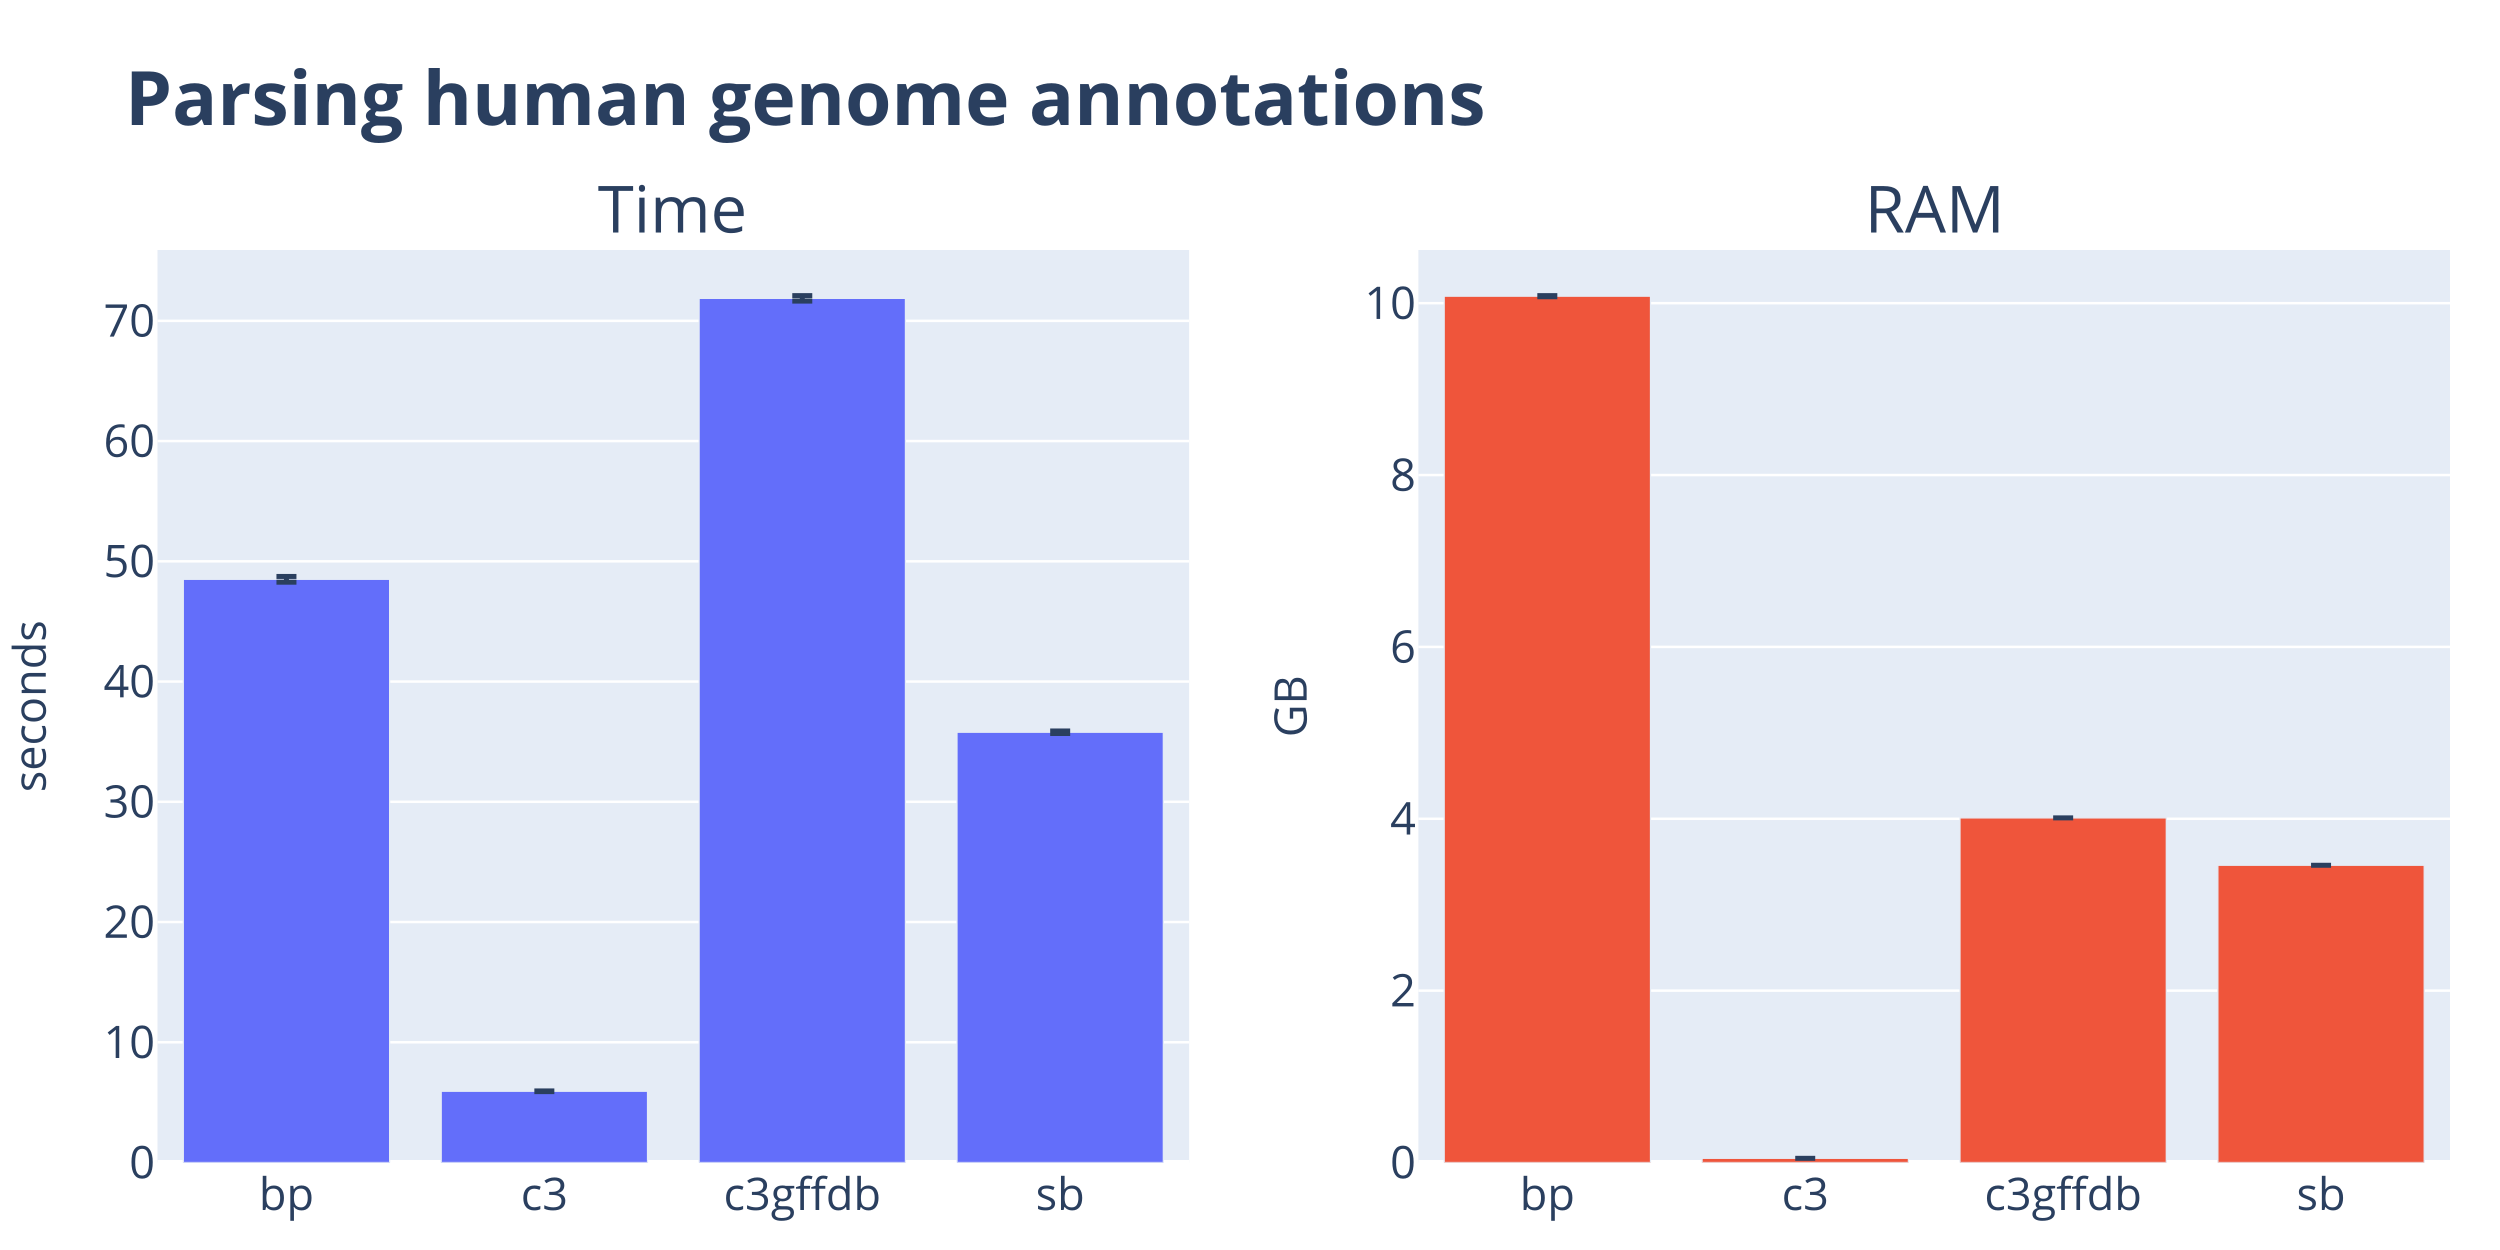
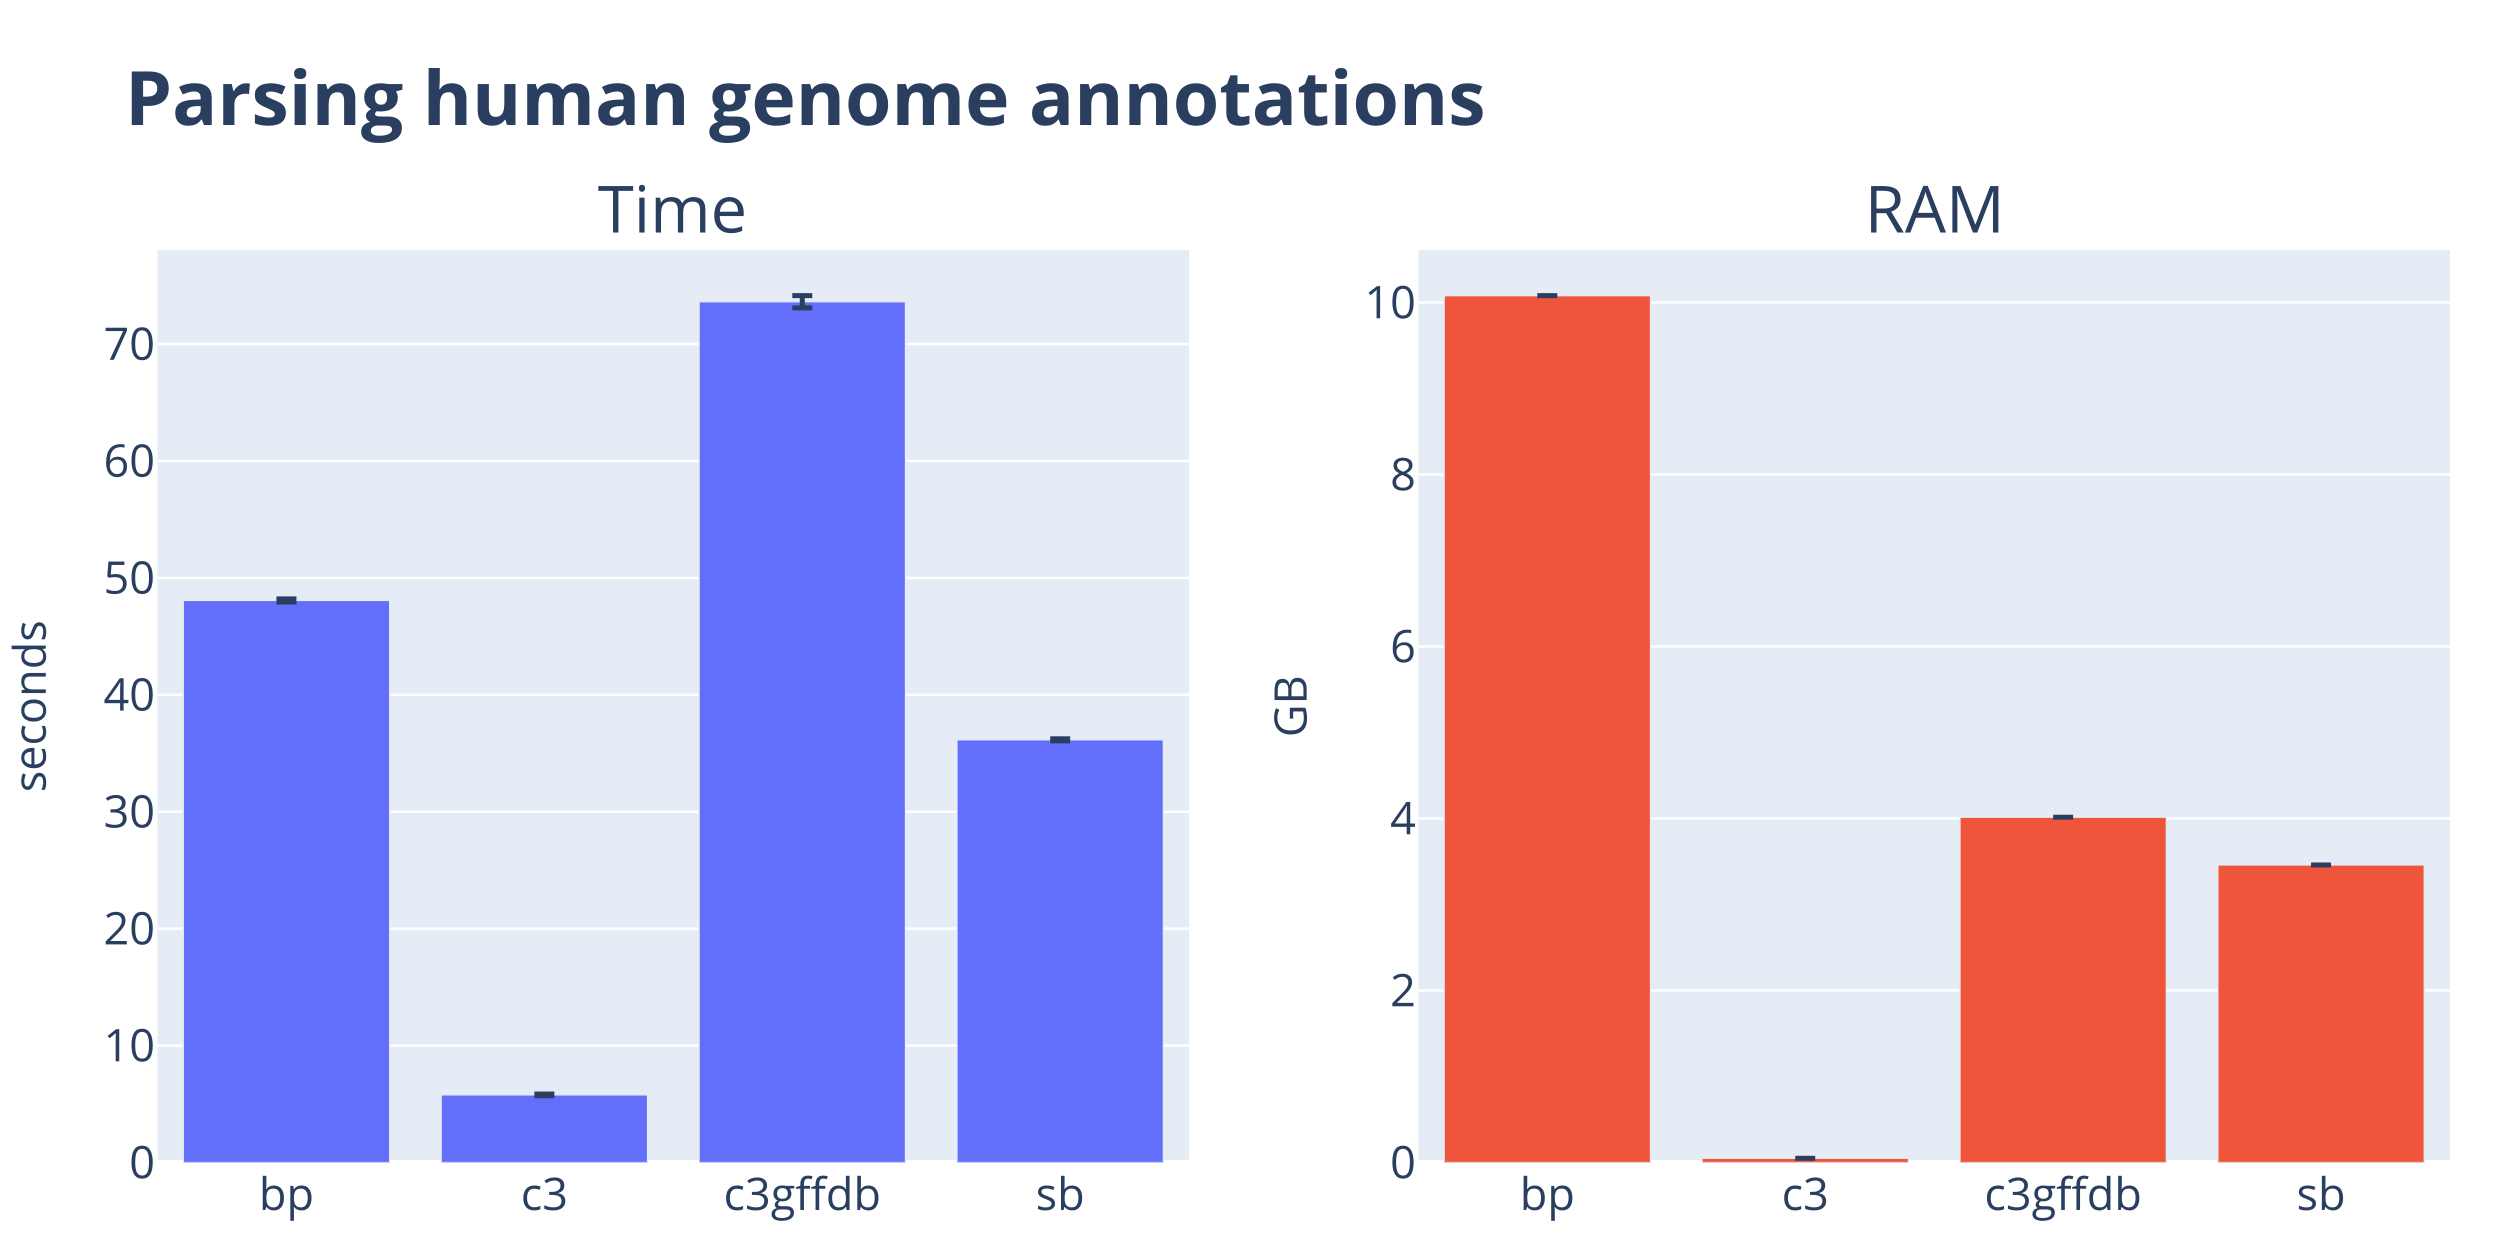
<svg xmlns="http://www.w3.org/2000/svg" class="main-svg" width="1000" height="500" style="" viewBox="0 0 1000 500">
  <rect x="0" y="0" width="1000" height="500" style="fill: rgb(255, 255, 255); fill-opacity: 1;" />
-   <defs id="defs-66a422">
+   <defs id="defs-f464f1">
    <g class="clips">
-       <clipPath id="clip66a422xyplot" class="plotclip">
+       <clipPath id="clipf464f1xyplot" class="plotclip">
        <rect width="412.65" height="365" />
      </clipPath>
-       <clipPath id="clip66a422x2y2plot" class="plotclip">
+       <clipPath id="clipf464f1x2y2plot" class="plotclip">
        <rect width="412.65" height="365" />
      </clipPath>
-       <clipPath class="axesclip" id="clip66a422x">
+       <clipPath class="axesclip" id="clipf464f1x">
        <rect x="63" y="0" width="412.65" height="500" />
      </clipPath>
-       <clipPath class="axesclip" id="clip66a422y">
+       <clipPath class="axesclip" id="clipf464f1y">
        <rect x="0" y="100" width="1000" height="365" />
      </clipPath>
-       <clipPath class="axesclip" id="clip66a422xy">
+       <clipPath class="axesclip" id="clipf464f1xy">
        <rect x="63" y="100" width="412.65" height="365" />
      </clipPath>
-       <clipPath class="axesclip" id="clip66a422y2">
+       <clipPath class="axesclip" id="clipf464f1y2">
        <rect x="0" y="100" width="1000" height="365" />
      </clipPath>
-       <clipPath class="axesclip" id="clip66a422xy2">
+       <clipPath class="axesclip" id="clipf464f1xy2">
        <rect x="63" y="100" width="412.65" height="365" />
      </clipPath>
-       <clipPath class="axesclip" id="clip66a422x2">
+       <clipPath class="axesclip" id="clipf464f1x2">
        <rect x="567.35" y="0" width="412.65" height="500" />
      </clipPath>
-       <clipPath class="axesclip" id="clip66a422x2y">
+       <clipPath class="axesclip" id="clipf464f1x2y">
        <rect x="567.35" y="100" width="412.65" height="365" />
      </clipPath>
-       <clipPath class="axesclip" id="clip66a422x2y2">
+       <clipPath class="axesclip" id="clipf464f1x2y2">
        <rect x="567.35" y="100" width="412.65" height="365" />
      </clipPath>
    </g>
    <g class="gradients" />
    <g class="patterns" />
  </defs>
  <g class="bglayer">
    <rect class="bg" x="63" y="100" width="412.65" height="365" style="fill: rgb(229, 236, 246); fill-opacity: 1; stroke-width: 0;" />
    <rect class="bg" x="567.35" y="100" width="412.65" height="365" style="fill: rgb(229, 236, 246); fill-opacity: 1; stroke-width: 0;" />
  </g>
  <g class="layer-below">
    <g class="imagelayer" />
    <g class="shapelayer" />
  </g>
  <g class="cartesianlayer">
    <g class="subplot xy">
      <g class="layer-subplot">
        <g class="shapelayer" />
        <g class="imagelayer" />
      </g>
      <g class="minor-gridlayer">
        <g class="x" />
        <g class="y" />
      </g>
      <g class="gridlayer">
        <g class="x" />
        <g class="y">
-           <path class="ygrid crisp" transform="translate(0,416.91)" d="M63,0h412.65" style="stroke: rgb(255, 255, 255); stroke-opacity: 1; stroke-width: 1px;" />
-           <path class="ygrid crisp" transform="translate(0,368.81)" d="M63,0h412.65" style="stroke: rgb(255, 255, 255); stroke-opacity: 1; stroke-width: 1px;" />
-           <path class="ygrid crisp" transform="translate(0,320.72)" d="M63,0h412.65" style="stroke: rgb(255, 255, 255); stroke-opacity: 1; stroke-width: 1px;" />
-           <path class="ygrid crisp" transform="translate(0,272.62)" d="M63,0h412.65" style="stroke: rgb(255, 255, 255); stroke-opacity: 1; stroke-width: 1px;" />
-           <path class="ygrid crisp" transform="translate(0,224.53)" d="M63,0h412.65" style="stroke: rgb(255, 255, 255); stroke-opacity: 1; stroke-width: 1px;" />
-           <path class="ygrid crisp" transform="translate(0,176.43)" d="M63,0h412.65" style="stroke: rgb(255, 255, 255); stroke-opacity: 1; stroke-width: 1px;" />
-           <path class="ygrid crisp" transform="translate(0,128.34)" d="M63,0h412.65" style="stroke: rgb(255, 255, 255); stroke-opacity: 1; stroke-width: 1px;" />
+           <path class="ygrid crisp" transform="translate(0,418.23)" d="M63,0h412.65" style="stroke: rgb(255, 255, 255); stroke-opacity: 1; stroke-width: 1px;" />
+           <path class="ygrid crisp" transform="translate(0,371.46)" d="M63,0h412.65" style="stroke: rgb(255, 255, 255); stroke-opacity: 1; stroke-width: 1px;" />
+           <path class="ygrid crisp" transform="translate(0,324.7)" d="M63,0h412.65" style="stroke: rgb(255, 255, 255); stroke-opacity: 1; stroke-width: 1px;" />
+           <path class="ygrid crisp" transform="translate(0,277.93)" d="M63,0h412.65" style="stroke: rgb(255, 255, 255); stroke-opacity: 1; stroke-width: 1px;" />
+           <path class="ygrid crisp" transform="translate(0,231.16)" d="M63,0h412.65" style="stroke: rgb(255, 255, 255); stroke-opacity: 1; stroke-width: 1px;" />
+           <path class="ygrid crisp" transform="translate(0,184.39)" d="M63,0h412.65" style="stroke: rgb(255, 255, 255); stroke-opacity: 1; stroke-width: 1px;" />
+           <path class="ygrid crisp" transform="translate(0,137.63)" d="M63,0h412.65" style="stroke: rgb(255, 255, 255); stroke-opacity: 1; stroke-width: 1px;" />
        </g>
      </g>
      <g class="zerolinelayer">
        <path class="yzl zl crisp" transform="translate(0,465)" d="M63,0h412.65" style="stroke: rgb(255, 255, 255); stroke-opacity: 1; stroke-width: 2px;" />
      </g>
      <g class="layer-between">
        <g class="shapelayer" />
        <g class="imagelayer" />
      </g>
      <path class="xlines-below" />
      <path class="ylines-below" />
      <g class="overlines-below" />
      <g class="xaxislayer-below" />
      <g class="yaxislayer-below" />
      <g class="overaxes-below" />
      <g class="overplot">
-         <g class="xy" transform="translate(63,100)" clip-path="url(#clip66a422xyplot)">
+         <g class="xy" transform="translate(63,100)" clip-path="url(#clipf464f1xyplot)">
          <g class="barlayer mlayer">
            <g class="trace bars" style="opacity: 1;">
              <g class="points">
                <g class="point">
-                   <path d="M10.32,365V131.73H92.85V365Z" style="vector-effect: none; opacity: 1; stroke-width: 0.5px; fill: rgb(99, 110, 250); fill-opacity: 1; stroke: rgb(229, 236, 246); stroke-opacity: 1;" />
-                 </g>
-                 <g class="point">
-                   <path d="M113.48,365V336.51H196.01V365Z" style="vector-effect: none; opacity: 1; stroke-width: 0.5px; fill: rgb(99, 110, 250); fill-opacity: 1; stroke: rgb(229, 236, 246); stroke-opacity: 1;" />
-                 </g>
-                 <g class="point">
-                   <path d="M216.64,365V19.35H299.17V365Z" style="vector-effect: none; opacity: 1; stroke-width: 0.5px; fill: rgb(99, 110, 250); fill-opacity: 1; stroke: rgb(229, 236, 246); stroke-opacity: 1;" />
-                 </g>
-                 <g class="point">
-                   <path d="M319.8,365V192.89H402.33V365Z" style="vector-effect: none; opacity: 1; stroke-width: 0.5px; fill: rgb(99, 110, 250); fill-opacity: 1; stroke: rgb(229, 236, 246); stroke-opacity: 1;" />
-                 </g>
-               </g>
-               <g class="errorbar" style="opacity: 1;">
-                 <path class="yerror" d="M47.58,130.58h8m-4,0V132.88m-4,0h8" style="vector-effect: none; stroke-width: 2px; stroke: rgb(42, 63, 95); stroke-opacity: 1;" />
-               </g>
-               <g class="errorbar" style="opacity: 1;">
-                 <path class="yerror" d="M150.74,336.37h8m-4,0V336.65m-4,0h8" style="vector-effect: none; stroke-width: 2px; stroke: rgb(42, 63, 95); stroke-opacity: 1;" />
-               </g>
-               <g class="errorbar" style="opacity: 1;">
-                 <path class="yerror" d="M253.91,18.25h8m-4,0V20.44m-4,0h8" style="vector-effect: none; stroke-width: 2px; stroke: rgb(42, 63, 95); stroke-opacity: 1;" />
-               </g>
-               <g class="errorbar" style="opacity: 1;">
-                 <path class="yerror" d="M357.07,192.39h8m-4,0V193.4m-4,0h8" style="vector-effect: none; stroke-width: 2px; stroke: rgb(42, 63, 95); stroke-opacity: 1;" />
+                   <path d="M10.32,365V140.18H92.85V365Z" style="vector-effect: none; opacity: 1; stroke-width: 0.5px; fill: rgb(99, 110, 250); fill-opacity: 1; stroke: rgb(229, 236, 246); stroke-opacity: 1;" />
+                 </g>
+                 <g class="point">
+                   <path d="M113.48,365V337.95H196.01V365Z" style="vector-effect: none; opacity: 1; stroke-width: 0.5px; fill: rgb(99, 110, 250); fill-opacity: 1; stroke: rgb(229, 236, 246); stroke-opacity: 1;" />
+                 </g>
+                 <g class="point">
+                   <path d="M216.64,365V20.7H299.17V365Z" style="vector-effect: none; opacity: 1; stroke-width: 0.5px; fill: rgb(99, 110, 250); fill-opacity: 1; stroke: rgb(229, 236, 246); stroke-opacity: 1;" />
+                 </g>
+                 <g class="point">
+                   <path d="M319.8,365V195.94H402.33V365Z" style="vector-effect: none; opacity: 1; stroke-width: 0.5px; fill: rgb(99, 110, 250); fill-opacity: 1; stroke: rgb(229, 236, 246); stroke-opacity: 1;" />
+                 </g>
+               </g>
+               <g class="errorbar" style="opacity: 1;">
+                 <path class="yerror" d="M47.58,139.56h8m-4,0V140.8m-4,0h8" style="vector-effect: none; stroke-width: 2px; stroke: rgb(42, 63, 95); stroke-opacity: 1;" />
+               </g>
+               <g class="errorbar" style="opacity: 1;">
+                 <path class="yerror" d="M150.74,337.61h8m-4,0V338.29m-4,0h8" style="vector-effect: none; stroke-width: 2px; stroke: rgb(42, 63, 95); stroke-opacity: 1;" />
+               </g>
+               <g class="errorbar" style="opacity: 1;">
+                 <path class="yerror" d="M253.91,18.25h8m-4,0V23.16m-4,0h8" style="vector-effect: none; stroke-width: 2px; stroke: rgb(42, 63, 95); stroke-opacity: 1;" />
+               </g>
+               <g class="errorbar" style="opacity: 1;">
+                 <path class="yerror" d="M357.07,195.52h8m-4,0V196.36m-4,0h8" style="vector-effect: none; stroke-width: 2px; stroke: rgb(42, 63, 95); stroke-opacity: 1;" />
              </g>
            </g>
          </g>
        </g>
      </g>
      <g class="zerolinelayer-above" />
      <path class="xlines-above crisp" d="M0,0" style="fill: none;" />
      <path class="ylines-above crisp" d="M0,0" style="fill: none;" />
      <g class="overlines-above" />
      <g class="xaxislayer-above">
        <g class="xtick">
          <text text-anchor="middle" x="0" y="484" transform="translate(114.58,0)" style="font-family: 'Open Sans', verdana, arial, sans-serif; font-size: 18px; fill: rgb(42, 63, 95); fill-opacity: 1; white-space: pre;">bp</text>
        </g>
        <g class="xtick">
          <text text-anchor="middle" x="0" y="484" transform="translate(217.74,0)" style="font-family: 'Open Sans', verdana, arial, sans-serif; font-size: 18px; fill: rgb(42, 63, 95); fill-opacity: 1; white-space: pre;">c3</text>
        </g>
        <g class="xtick">
          <text text-anchor="middle" x="0" y="484" transform="translate(320.91,0)" style="font-family: 'Open Sans', verdana, arial, sans-serif; font-size: 18px; fill: rgb(42, 63, 95); fill-opacity: 1; white-space: pre;">c3gffdb</text>
        </g>
        <g class="xtick">
          <text text-anchor="middle" x="0" y="484" transform="translate(424.07,0)" style="font-family: 'Open Sans', verdana, arial, sans-serif; font-size: 18px; fill: rgb(42, 63, 95); fill-opacity: 1; white-space: pre;">sb</text>
        </g>
      </g>
      <g class="yaxislayer-above">
        <g class="ytick">
          <text text-anchor="end" x="62" y="6.3" transform="translate(0,465)" style="font-family: 'Open Sans', verdana, arial, sans-serif; font-size: 18px; fill: rgb(42, 63, 95); fill-opacity: 1; white-space: pre;">0</text>
        </g>
        <g class="ytick">
-           <text text-anchor="end" x="62" y="6.3" style="font-family: 'Open Sans', verdana, arial, sans-serif; font-size: 18px; fill: rgb(42, 63, 95); fill-opacity: 1; white-space: pre;" transform="translate(0,416.91)">10</text>
-         </g>
-         <g class="ytick">
-           <text text-anchor="end" x="62" y="6.3" style="font-family: 'Open Sans', verdana, arial, sans-serif; font-size: 18px; fill: rgb(42, 63, 95); fill-opacity: 1; white-space: pre;" transform="translate(0,368.81)">20</text>
-         </g>
-         <g class="ytick">
-           <text text-anchor="end" x="62" y="6.3" style="font-family: 'Open Sans', verdana, arial, sans-serif; font-size: 18px; fill: rgb(42, 63, 95); fill-opacity: 1; white-space: pre;" transform="translate(0,320.72)">30</text>
-         </g>
-         <g class="ytick">
-           <text text-anchor="end" x="62" y="6.3" style="font-family: 'Open Sans', verdana, arial, sans-serif; font-size: 18px; fill: rgb(42, 63, 95); fill-opacity: 1; white-space: pre;" transform="translate(0,272.62)">40</text>
-         </g>
-         <g class="ytick">
-           <text text-anchor="end" x="62" y="6.3" style="font-family: 'Open Sans', verdana, arial, sans-serif; font-size: 18px; fill: rgb(42, 63, 95); fill-opacity: 1; white-space: pre;" transform="translate(0,224.53)">50</text>
-         </g>
-         <g class="ytick">
-           <text text-anchor="end" x="62" y="6.3" style="font-family: 'Open Sans', verdana, arial, sans-serif; font-size: 18px; fill: rgb(42, 63, 95); fill-opacity: 1; white-space: pre;" transform="translate(0,176.43)">60</text>
-         </g>
-         <g class="ytick">
-           <text text-anchor="end" x="62" y="6.3" style="font-family: 'Open Sans', verdana, arial, sans-serif; font-size: 18px; fill: rgb(42, 63, 95); fill-opacity: 1; white-space: pre;" transform="translate(0,128.34)">70</text>
+           <text text-anchor="end" x="62" y="6.3" style="font-family: 'Open Sans', verdana, arial, sans-serif; font-size: 18px; fill: rgb(42, 63, 95); fill-opacity: 1; white-space: pre;" transform="translate(0,418.23)">10</text>
+         </g>
+         <g class="ytick">
+           <text text-anchor="end" x="62" y="6.3" style="font-family: 'Open Sans', verdana, arial, sans-serif; font-size: 18px; fill: rgb(42, 63, 95); fill-opacity: 1; white-space: pre;" transform="translate(0,371.46)">20</text>
+         </g>
+         <g class="ytick">
+           <text text-anchor="end" x="62" y="6.3" style="font-family: 'Open Sans', verdana, arial, sans-serif; font-size: 18px; fill: rgb(42, 63, 95); fill-opacity: 1; white-space: pre;" transform="translate(0,324.7)">30</text>
+         </g>
+         <g class="ytick">
+           <text text-anchor="end" x="62" y="6.3" style="font-family: 'Open Sans', verdana, arial, sans-serif; font-size: 18px; fill: rgb(42, 63, 95); fill-opacity: 1; white-space: pre;" transform="translate(0,277.93)">40</text>
+         </g>
+         <g class="ytick">
+           <text text-anchor="end" x="62" y="6.3" style="font-family: 'Open Sans', verdana, arial, sans-serif; font-size: 18px; fill: rgb(42, 63, 95); fill-opacity: 1; white-space: pre;" transform="translate(0,231.16)">50</text>
+         </g>
+         <g class="ytick">
+           <text text-anchor="end" x="62" y="6.3" style="font-family: 'Open Sans', verdana, arial, sans-serif; font-size: 18px; fill: rgb(42, 63, 95); fill-opacity: 1; white-space: pre;" transform="translate(0,184.39)">60</text>
+         </g>
+         <g class="ytick">
+           <text text-anchor="end" x="62" y="6.3" style="font-family: 'Open Sans', verdana, arial, sans-serif; font-size: 18px; fill: rgb(42, 63, 95); fill-opacity: 1; white-space: pre;" transform="translate(0,137.63)">70</text>
        </g>
      </g>
      <g class="overaxes-above" />
    </g>
    <g class="subplot x2y2">
      <g class="layer-subplot">
        <g class="shapelayer" />
        <g class="imagelayer" />
      </g>
      <g class="minor-gridlayer">
        <g class="x2" />
        <g class="y2" />
      </g>
      <g class="gridlayer">
        <g class="x2" />
        <g class="y2">
-           <path class="y2grid crisp" transform="translate(0,396.25)" d="M567.35,0h412.65" style="stroke: rgb(255, 255, 255); stroke-opacity: 1; stroke-width: 1px;" />
-           <path class="y2grid crisp" transform="translate(0,327.51)" d="M567.35,0h412.65" style="stroke: rgb(255, 255, 255); stroke-opacity: 1; stroke-width: 1px;" />
-           <path class="y2grid crisp" transform="translate(0,258.76)" d="M567.35,0h412.65" style="stroke: rgb(255, 255, 255); stroke-opacity: 1; stroke-width: 1px;" />
-           <path class="y2grid crisp" transform="translate(0,190.02)" d="M567.35,0h412.65" style="stroke: rgb(255, 255, 255); stroke-opacity: 1; stroke-width: 1px;" />
-           <path class="y2grid crisp" transform="translate(0,121.27)" d="M567.35,0h412.65" style="stroke: rgb(255, 255, 255); stroke-opacity: 1; stroke-width: 1px;" />
+           <path class="y2grid crisp" transform="translate(0,396.2)" d="M567.35,0h412.65" style="stroke: rgb(255, 255, 255); stroke-opacity: 1; stroke-width: 1px;" />
+           <path class="y2grid crisp" transform="translate(0,327.4)" d="M567.35,0h412.65" style="stroke: rgb(255, 255, 255); stroke-opacity: 1; stroke-width: 1px;" />
+           <path class="y2grid crisp" transform="translate(0,258.6)" d="M567.35,0h412.65" style="stroke: rgb(255, 255, 255); stroke-opacity: 1; stroke-width: 1px;" />
+           <path class="y2grid crisp" transform="translate(0,189.8)" d="M567.35,0h412.65" style="stroke: rgb(255, 255, 255); stroke-opacity: 1; stroke-width: 1px;" />
+           <path class="y2grid crisp" transform="translate(0,121)" d="M567.35,0h412.65" style="stroke: rgb(255, 255, 255); stroke-opacity: 1; stroke-width: 1px;" />
        </g>
      </g>
      <g class="zerolinelayer">
        <path class="y2zl zl crisp" transform="translate(0,465)" d="M567.35,0h412.65" style="stroke: rgb(255, 255, 255); stroke-opacity: 1; stroke-width: 2px;" />
      </g>
      <g class="layer-between">
        <g class="shapelayer" />
        <g class="imagelayer" />
      </g>
      <path class="xlines-below" />
      <path class="ylines-below" />
      <g class="overlines-below" />
      <g class="xaxislayer-below" />
      <g class="yaxislayer-below" />
      <g class="overaxes-below" />
      <g class="overplot">
-         <g class="x2y2" transform="translate(567.35,100)" clip-path="url(#clip66a422x2y2plot)">
+         <g class="x2y2" transform="translate(567.35,100)" clip-path="url(#clipf464f1x2y2plot)">
          <g class="barlayer mlayer">
            <g class="trace bars" style="opacity: 1;">
              <g class="points">
                <g class="point">
-                   <path d="M10.32,365V18.47H92.85V365Z" style="vector-effect: none; opacity: 1; stroke-width: 0.5px; fill: rgb(239, 85, 59); fill-opacity: 1; stroke: rgb(229, 236, 246); stroke-opacity: 1;" />
-                 </g>
-                 <g class="point">
-                   <path d="M113.48,365V363.33H196.01V365Z" style="vector-effect: none; opacity: 1; stroke-width: 0.5px; fill: rgb(239, 85, 59); fill-opacity: 1; stroke: rgb(229, 236, 246); stroke-opacity: 1;" />
-                 </g>
-                 <g class="point">
-                   <path d="M216.64,365V227.15H299.17V365Z" style="vector-effect: none; opacity: 1; stroke-width: 0.5px; fill: rgb(239, 85, 59); fill-opacity: 1; stroke: rgb(229, 236, 246); stroke-opacity: 1;" />
-                 </g>
-                 <g class="point">
-                   <path d="M319.8,365V246.11H402.33V365Z" style="vector-effect: none; opacity: 1; stroke-width: 0.5px; fill: rgb(239, 85, 59); fill-opacity: 1; stroke: rgb(229, 236, 246); stroke-opacity: 1;" />
-                 </g>
-               </g>
-               <g class="errorbar" style="opacity: 1;">
-                 <path class="yerror" d="M47.58,18.25h8m-4,0V18.7m-4,0h8" style="vector-effect: none; stroke-width: 2px; stroke: rgb(42, 63, 95); stroke-opacity: 1;" />
-               </g>
-               <g class="errorbar" style="opacity: 1;">
-                 <path class="yerror" d="M150.74,363.33h8m-4,0V363.33m-4,0h8" style="vector-effect: none; stroke-width: 2px; stroke: rgb(42, 63, 95); stroke-opacity: 1;" />
-               </g>
-               <g class="errorbar" style="opacity: 1;">
-                 <path class="yerror" d="M253.91,227.15h8m-4,0V227.15m-4,0h8" style="vector-effect: none; stroke-width: 2px; stroke: rgb(42, 63, 95); stroke-opacity: 1;" />
-               </g>
-               <g class="errorbar" style="opacity: 1;">
-                 <path class="yerror" d="M357.07,246.11h8m-4,0V246.11m-4,0h8" style="vector-effect: none; stroke-width: 2px; stroke: rgb(42, 63, 95); stroke-opacity: 1;" />
+                   <path d="M10.32,365V18.27H92.85V365Z" style="vector-effect: none; opacity: 1; stroke-width: 0.5px; fill: rgb(239, 85, 59); fill-opacity: 1; stroke: rgb(229, 236, 246); stroke-opacity: 1;" />
+                 </g>
+                 <g class="point">
+                   <path d="M113.48,365V363.32H196.01V365Z" style="vector-effect: none; opacity: 1; stroke-width: 0.5px; fill: rgb(239, 85, 59); fill-opacity: 1; stroke: rgb(229, 236, 246); stroke-opacity: 1;" />
+                 </g>
+                 <g class="point">
+                   <path d="M216.64,365V226.89H299.17V365Z" style="vector-effect: none; opacity: 1; stroke-width: 0.5px; fill: rgb(239, 85, 59); fill-opacity: 1; stroke: rgb(229, 236, 246); stroke-opacity: 1;" />
+                 </g>
+                 <g class="point">
+                   <path d="M319.8,365V245.99H402.33V365Z" style="vector-effect: none; opacity: 1; stroke-width: 0.5px; fill: rgb(239, 85, 59); fill-opacity: 1; stroke: rgb(229, 236, 246); stroke-opacity: 1;" />
+                 </g>
+               </g>
+               <g class="errorbar" style="opacity: 1;">
+                 <path class="yerror" d="M47.58,18.25h8m-4,0V18.3m-4,0h8" style="vector-effect: none; stroke-width: 2px; stroke: rgb(42, 63, 95); stroke-opacity: 1;" />
+               </g>
+               <g class="errorbar" style="opacity: 1;">
+                 <path class="yerror" d="M150.74,363.32h8m-4,0V363.32m-4,0h8" style="vector-effect: none; stroke-width: 2px; stroke: rgb(42, 63, 95); stroke-opacity: 1;" />
+               </g>
+               <g class="errorbar" style="opacity: 1;">
+                 <path class="yerror" d="M253.91,226.89h8m-4,0V226.89m-4,0h8" style="vector-effect: none; stroke-width: 2px; stroke: rgb(42, 63, 95); stroke-opacity: 1;" />
+               </g>
+               <g class="errorbar" style="opacity: 1;">
+                 <path class="yerror" d="M357.07,245.99h8m-4,0V245.99m-4,0h8" style="vector-effect: none; stroke-width: 2px; stroke: rgb(42, 63, 95); stroke-opacity: 1;" />
              </g>
            </g>
          </g>
        </g>
      </g>
      <g class="zerolinelayer-above" />
      <path class="xlines-above crisp" d="M0,0" style="fill: none;" />
      <path class="ylines-above crisp" d="M0,0" style="fill: none;" />
      <g class="overlines-above" />
      <g class="xaxislayer-above">
        <g class="x2tick">
          <text text-anchor="middle" x="0" y="484" transform="translate(618.93,0)" style="font-family: 'Open Sans', verdana, arial, sans-serif; font-size: 18px; fill: rgb(42, 63, 95); fill-opacity: 1; white-space: pre;">bp</text>
        </g>
        <g class="x2tick">
          <text text-anchor="middle" x="0" y="484" transform="translate(722.09,0)" style="font-family: 'Open Sans', verdana, arial, sans-serif; font-size: 18px; fill: rgb(42, 63, 95); fill-opacity: 1; white-space: pre;">c3</text>
        </g>
        <g class="x2tick">
          <text text-anchor="middle" x="0" y="484" transform="translate(825.26,0)" style="font-family: 'Open Sans', verdana, arial, sans-serif; font-size: 18px; fill: rgb(42, 63, 95); fill-opacity: 1; white-space: pre;">c3gffdb</text>
        </g>
        <g class="x2tick">
          <text text-anchor="middle" x="0" y="484" transform="translate(928.42,0)" style="font-family: 'Open Sans', verdana, arial, sans-serif; font-size: 18px; fill: rgb(42, 63, 95); fill-opacity: 1; white-space: pre;">sb</text>
        </g>
      </g>
      <g class="yaxislayer-above">
        <g class="y2tick">
          <text text-anchor="end" x="566.35" y="6.3" transform="translate(0,465)" style="font-family: 'Open Sans', verdana, arial, sans-serif; font-size: 18px; fill: rgb(42, 63, 95); fill-opacity: 1; white-space: pre;">0</text>
        </g>
        <g class="y2tick">
-           <text text-anchor="end" x="566.35" y="6.3" style="font-family: 'Open Sans', verdana, arial, sans-serif; font-size: 18px; fill: rgb(42, 63, 95); fill-opacity: 1; white-space: pre;" transform="translate(0,396.25)">2</text>
-         </g>
-         <g class="y2tick">
-           <text text-anchor="end" x="566.35" y="6.3" style="font-family: 'Open Sans', verdana, arial, sans-serif; font-size: 18px; fill: rgb(42, 63, 95); fill-opacity: 1; white-space: pre;" transform="translate(0,327.51)">4</text>
-         </g>
-         <g class="y2tick">
-           <text text-anchor="end" x="566.35" y="6.3" style="font-family: 'Open Sans', verdana, arial, sans-serif; font-size: 18px; fill: rgb(42, 63, 95); fill-opacity: 1; white-space: pre;" transform="translate(0,258.76)">6</text>
-         </g>
-         <g class="y2tick">
-           <text text-anchor="end" x="566.35" y="6.3" style="font-family: 'Open Sans', verdana, arial, sans-serif; font-size: 18px; fill: rgb(42, 63, 95); fill-opacity: 1; white-space: pre;" transform="translate(0,190.02)">8</text>
-         </g>
-         <g class="y2tick">
-           <text text-anchor="end" x="566.35" y="6.3" style="font-family: 'Open Sans', verdana, arial, sans-serif; font-size: 18px; fill: rgb(42, 63, 95); fill-opacity: 1; white-space: pre;" transform="translate(0,121.27)">10</text>
+           <text text-anchor="end" x="566.35" y="6.3" style="font-family: 'Open Sans', verdana, arial, sans-serif; font-size: 18px; fill: rgb(42, 63, 95); fill-opacity: 1; white-space: pre;" transform="translate(0,396.2)">2</text>
+         </g>
+         <g class="y2tick">
+           <text text-anchor="end" x="566.35" y="6.3" style="font-family: 'Open Sans', verdana, arial, sans-serif; font-size: 18px; fill: rgb(42, 63, 95); fill-opacity: 1; white-space: pre;" transform="translate(0,327.4)">4</text>
+         </g>
+         <g class="y2tick">
+           <text text-anchor="end" x="566.35" y="6.3" style="font-family: 'Open Sans', verdana, arial, sans-serif; font-size: 18px; fill: rgb(42, 63, 95); fill-opacity: 1; white-space: pre;" transform="translate(0,258.6)">6</text>
+         </g>
+         <g class="y2tick">
+           <text text-anchor="end" x="566.35" y="6.3" style="font-family: 'Open Sans', verdana, arial, sans-serif; font-size: 18px; fill: rgb(42, 63, 95); fill-opacity: 1; white-space: pre;" transform="translate(0,189.8)">8</text>
+         </g>
+         <g class="y2tick">
+           <text text-anchor="end" x="566.35" y="6.3" style="font-family: 'Open Sans', verdana, arial, sans-serif; font-size: 18px; fill: rgb(42, 63, 95); fill-opacity: 1; white-space: pre;" transform="translate(0,121)">10</text>
        </g>
      </g>
      <g class="overaxes-above" />
    </g>
  </g>
  <g class="polarlayer" />
  <g class="smithlayer" />
  <g class="ternarylayer" />
  <g class="geolayer" />
  <g class="funnelarealayer" />
  <g class="pielayer" />
  <g class="iciclelayer" />
  <g class="treemaplayer" />
  <g class="sunburstlayer" />
  <g class="glimages" />
-   <defs id="topdefs-66a422">
+   <defs id="topdefs-f464f1">
    <g class="clips" />
  </defs>
  <g class="layer-above">
    <g class="imagelayer" />
    <g class="shapelayer" />
  </g>
  <g class="infolayer">
    <g class="g-gtitle">
      <text class="gtitle" x="50" y="50" text-anchor="start" dy="0em" style="opacity: 1; font-family: 'Open Sans', verdana, arial, sans-serif; font-size: 30px; fill: rgb(42, 63, 95); fill-opacity: 1; white-space: pre;">
        <tspan style="font-weight:bold">Parsing human genome annotations</tspan>
      </text>
    </g>
    <g class="g-xtitle" />
    <g class="g-x2title" />
    <g class="g-ytitle">
      <text class="ytitle" transform="rotate(-90,18.30938,282.5)" x="18.309" y="282.5" text-anchor="middle" style="opacity: 1; font-family: 'Open Sans', verdana, arial, sans-serif; font-size: 18px; fill: rgb(42, 63, 95); fill-opacity: 1; white-space: pre;">seconds</text>
    </g>
    <g class="g-y2title">
      <text class="y2title" transform="rotate(-90,522.659,282.5)" x="522.659" y="282.5" text-anchor="middle" style="opacity: 1; font-family: 'Open Sans', verdana, arial, sans-serif; font-size: 18px; fill: rgb(42, 63, 95); fill-opacity: 1; white-space: pre;">GB</text>
    </g>
    <g class="annotation" data-index="0" style="opacity: 1;">
      <g class="annotation-text-g" transform="rotate(0,269.325,82.5)">
        <g class="cursor-pointer" transform="translate(235,65)">
          <rect class="bg" x="0.5" y="0.5" width="67" height="34" style="stroke-width: 1px; stroke: rgb(0, 0, 0); stroke-opacity: 0; fill: rgb(0, 0, 0); fill-opacity: 0;" />
          <text class="annotation-text" text-anchor="middle" x="33.969" y="28" style="font-family: 'Open Sans', verdana, arial, sans-serif; font-size: 26px; fill: rgb(42, 63, 95); fill-opacity: 1; white-space: pre;">Time</text>
        </g>
      </g>
    </g>
    <g class="annotation" data-index="1" style="opacity: 1;">
      <g class="annotation-text-g" transform="rotate(0,773.675,82.5)">
        <g class="cursor-pointer" transform="translate(743,65)">
          <rect class="bg" x="0.5" y="0.5" width="61" height="34" style="stroke-width: 1px; stroke: rgb(0, 0, 0); stroke-opacity: 0; fill: rgb(0, 0, 0); fill-opacity: 0;" />
          <text class="annotation-text" text-anchor="middle" x="30.883" y="28" style="font-family: 'Open Sans', verdana, arial, sans-serif; font-size: 26px; fill: rgb(42, 63, 95); fill-opacity: 1; white-space: pre;">RAM</text>
        </g>
      </g>
    </g>
  </g>
</svg>
